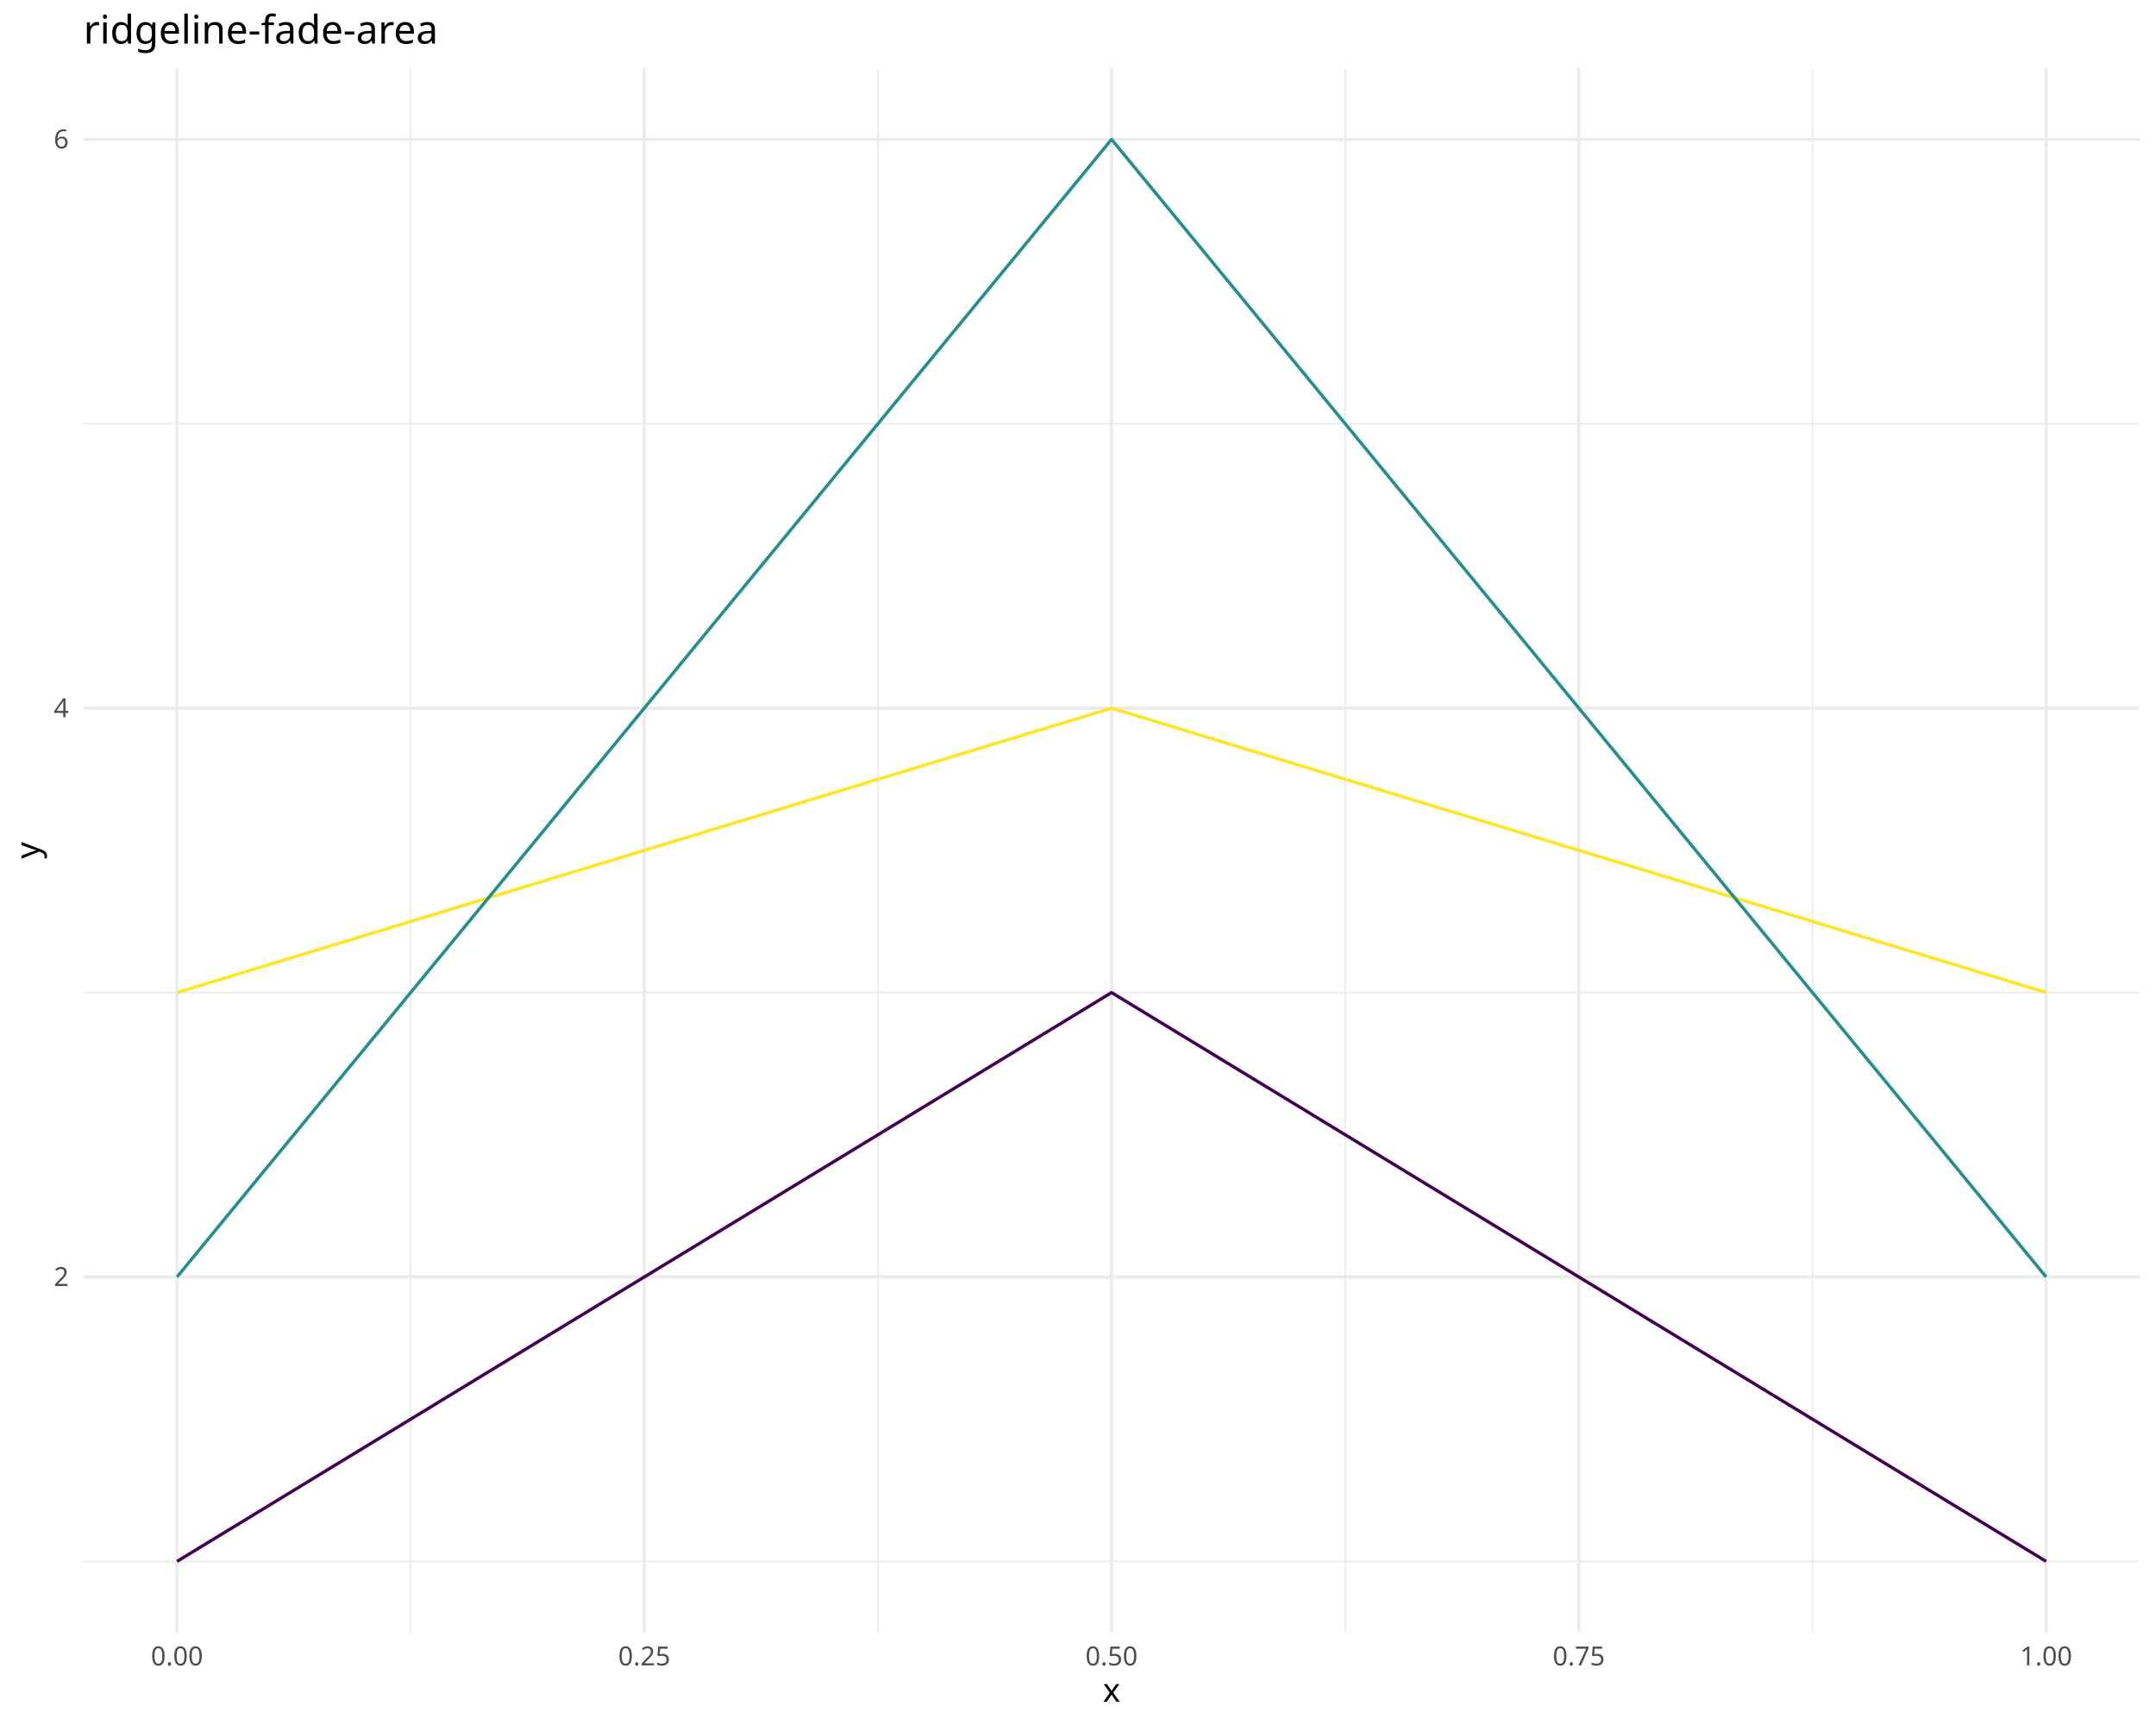
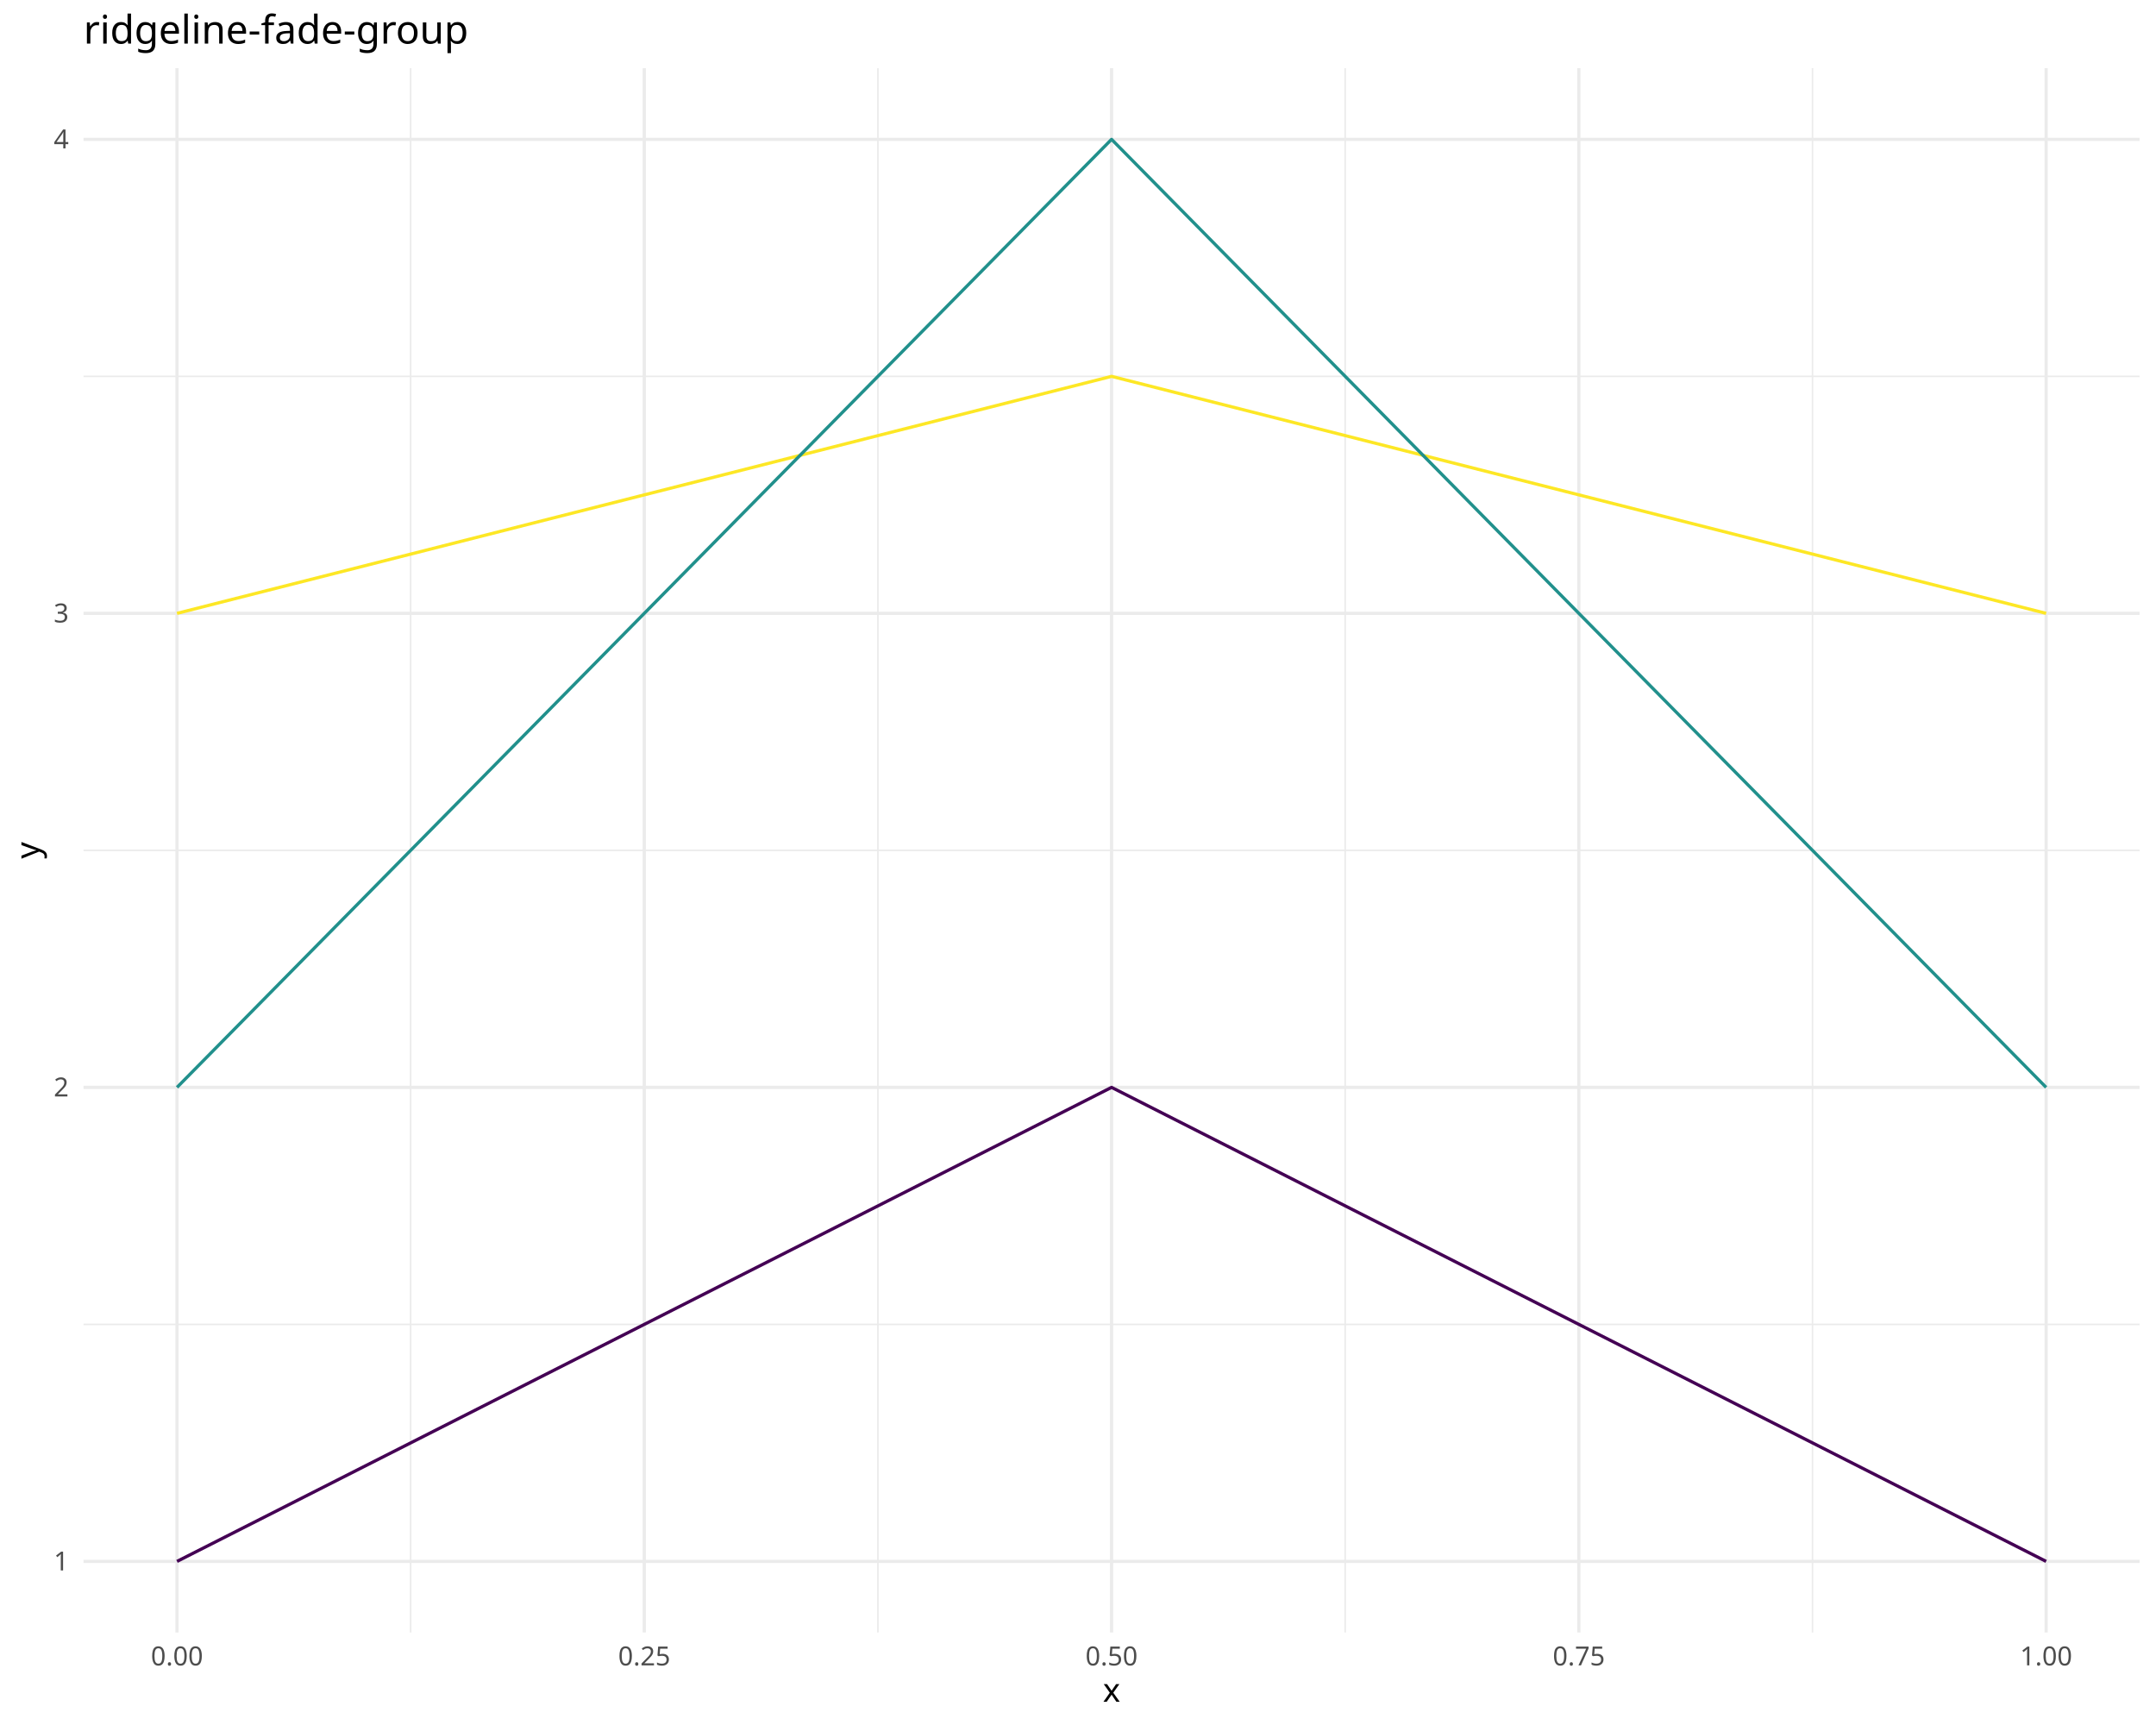
<svg xmlns="http://www.w3.org/2000/svg" class="svglite" data-engine-version="2.0" width="720.00pt" height="576.00pt" viewBox="0 0 720.00 576.00">
  <defs>
    <style type="text/css">
    .svglite line, .svglite polyline, .svglite polygon, .svglite path, .svglite rect, .svglite circle {
      fill: none;
      stroke: #000000;
      stroke-linecap: round;
      stroke-linejoin: round;
      stroke-miterlimit: 10.00;
    }
  </style>
  </defs>
  <rect width="100%" height="100%" style="stroke: none; fill: #FFFFFF;" />
  <defs>
    <clipPath id="cpMC4wMHw3MjAuMDB8MC4wMHw1NzYuMDA=">
      <rect x="0.00" y="0.00" width="720.00" height="576.00" />
    </clipPath>
  </defs>
  <g clip-path="url(#cpMC4wMHw3MjAuMDB8MC4wMHw1NzYuMDA=)">
    <rect x="0.00" y="0.00" width="720.00" height="576.00" style="stroke-width: 1.07; stroke: none; fill: #FFFFFF;" />
  </g>
  <defs>
    <clipPath id="cpMjcuOTB8NzE0LjUyfDIyLjc4fDU0NS4xMQ==">
      <rect x="27.90" y="22.78" width="686.62" height="522.33" />
    </clipPath>
  </defs>
  <g clip-path="url(#cpMjcuOTB8NzE0LjUyfDIyLjc4fDU0NS4xMQ==)">
-     <polyline points="27.90,521.37 714.52,521.37 " style="stroke-width: 0.53; stroke: #EBEBEB; stroke-linecap: butt;" />
-     <polyline points="27.90,331.43 714.52,331.43 " style="stroke-width: 0.53; stroke: #EBEBEB; stroke-linecap: butt;" />
-     <polyline points="27.90,141.49 714.52,141.49 " style="stroke-width: 0.53; stroke: #EBEBEB; stroke-linecap: butt;" />
+     <polyline points="27.90,442.23 714.52,442.23 " style="stroke-width: 0.53; stroke: #EBEBEB; stroke-linecap: butt;" />
+     <polyline points="27.90,283.95 714.52,283.95 " style="stroke-width: 0.53; stroke: #EBEBEB; stroke-linecap: butt;" />
+     <polyline points="27.90,125.67 714.52,125.67 " style="stroke-width: 0.53; stroke: #EBEBEB; stroke-linecap: butt;" />
    <polyline points="137.13,545.11 137.13,22.78 " style="stroke-width: 0.53; stroke: #EBEBEB; stroke-linecap: butt;" />
    <polyline points="293.18,545.11 293.18,22.78 " style="stroke-width: 0.53; stroke: #EBEBEB; stroke-linecap: butt;" />
    <polyline points="449.23,545.11 449.23,22.78 " style="stroke-width: 0.53; stroke: #EBEBEB; stroke-linecap: butt;" />
    <polyline points="605.29,545.11 605.29,22.78 " style="stroke-width: 0.53; stroke: #EBEBEB; stroke-linecap: butt;" />
-     <polyline points="27.90,426.40 714.52,426.40 " style="stroke-width: 1.07; stroke: #EBEBEB; stroke-linecap: butt;" />
-     <polyline points="27.90,236.46 714.52,236.46 " style="stroke-width: 1.07; stroke: #EBEBEB; stroke-linecap: butt;" />
+     <polyline points="27.90,521.37 714.52,521.37 " style="stroke-width: 1.07; stroke: #EBEBEB; stroke-linecap: butt;" />
+     <polyline points="27.90,363.09 714.52,363.09 " style="stroke-width: 1.07; stroke: #EBEBEB; stroke-linecap: butt;" />
+     <polyline points="27.90,204.81 714.52,204.81 " style="stroke-width: 1.07; stroke: #EBEBEB; stroke-linecap: butt;" />
    <polyline points="27.90,46.53 714.52,46.53 " style="stroke-width: 1.07; stroke: #EBEBEB; stroke-linecap: butt;" />
    <polyline points="59.11,545.11 59.11,22.78 " style="stroke-width: 1.07; stroke: #EBEBEB; stroke-linecap: butt;" />
    <polyline points="215.16,545.11 215.16,22.78 " style="stroke-width: 1.07; stroke: #EBEBEB; stroke-linecap: butt;" />
    <polyline points="371.21,545.11 371.21,22.78 " style="stroke-width: 1.07; stroke: #EBEBEB; stroke-linecap: butt;" />
    <polyline points="527.26,545.11 527.26,22.78 " style="stroke-width: 1.07; stroke: #EBEBEB; stroke-linecap: butt;" />
    <polyline points="683.31,545.11 683.31,22.78 " style="stroke-width: 1.07; stroke: #EBEBEB; stroke-linecap: butt;" />
  </g>
  <g clip-path="url(#cpMC4wMHw3MjAuMDB8MC4wMHw1NzYuMDA=)">
</g>
  <g clip-path="url(#cpMjcuOTB8NzE0LjUyfDIyLjc4fDU0NS4xMQ==)">
-     <polygon points="59.11,331.43 215.16,283.95 371.21,236.46 527.26,283.95 683.31,331.43 683.31,331.43 527.26,331.43 371.21,331.43 215.16,331.43 59.11,331.43 " style="stroke-width: 0.00; stroke: none; stroke-linecap: butt; fill: none;" />
-     <polyline points="59.11,331.43 215.16,283.95 371.21,236.46 527.26,283.95 683.31,331.43 " style="stroke-width: 1.07; stroke: #FDE725; stroke-linecap: butt;" />
+     <polygon points="59.11,204.81 215.16,165.24 371.21,125.67 527.26,165.24 683.31,204.81 683.31,204.81 527.26,204.81 371.21,204.81 215.16,204.81 59.11,204.81 " style="stroke-width: 0.00; stroke: none; stroke-linecap: butt; fill: none;" />
+     <polyline points="59.11,204.81 215.16,165.24 371.21,125.67 527.26,165.24 683.31,204.81 " style="stroke-width: 1.07; stroke: #FDE725; stroke-linecap: butt;" />
  </g>
  <g clip-path="url(#cpMC4wMHw3MjAuMDB8MC4wMHw1NzYuMDA=)">
</g>
  <g clip-path="url(#cpMjcuOTB8NzE0LjUyfDIyLjc4fDU0NS4xMQ==)">
-     <polygon points="59.11,426.40 215.16,236.46 371.21,46.53 527.26,236.46 683.31,426.40 683.31,426.40 527.26,426.40 371.21,426.40 215.16,426.40 59.11,426.40 " style="stroke-width: 0.00; stroke: none; stroke-linecap: butt; fill: none;" />
-     <polyline points="59.11,426.40 215.16,236.46 371.21,46.53 527.26,236.46 683.31,426.40 " style="stroke-width: 1.07; stroke: #21908C; stroke-linecap: butt;" />
+     <polygon points="59.11,363.09 215.16,204.81 371.21,46.53 527.26,204.81 683.31,363.09 683.31,363.09 527.26,363.09 371.21,363.09 215.16,363.09 59.11,363.09 " style="stroke-width: 0.00; stroke: none; stroke-linecap: butt; fill: none;" />
+     <polyline points="59.11,363.09 215.16,204.81 371.21,46.53 527.26,204.81 683.31,363.09 " style="stroke-width: 1.07; stroke: #21908C; stroke-linecap: butt;" />
  </g>
  <g clip-path="url(#cpMC4wMHw3MjAuMDB8MC4wMHw1NzYuMDA=)">
</g>
  <g clip-path="url(#cpMjcuOTB8NzE0LjUyfDIyLjc4fDU0NS4xMQ==)">
-     <polygon points="59.11,521.37 215.16,426.40 371.21,331.43 527.26,426.40 683.31,521.37 683.31,521.37 527.26,521.37 371.21,521.37 215.16,521.37 59.11,521.37 " style="stroke-width: 0.00; stroke: none; stroke-linecap: butt; fill: none;" />
-     <polyline points="59.11,521.37 215.16,426.40 371.21,331.43 527.26,426.40 683.31,521.37 " style="stroke-width: 1.07; stroke: #440154; stroke-linecap: butt;" />
+     <polygon points="59.11,521.37 215.16,442.23 371.21,363.09 527.26,442.23 683.31,521.37 683.31,521.37 527.26,521.37 371.21,521.37 215.16,521.37 59.11,521.37 " style="stroke-width: 0.00; stroke: none; stroke-linecap: butt; fill: none;" />
+     <polyline points="59.11,521.37 215.16,442.23 371.21,363.09 527.26,442.23 683.31,521.37 " style="stroke-width: 1.07; stroke: #440154; stroke-linecap: butt;" />
  </g>
  <g clip-path="url(#cpMC4wMHw3MjAuMDB8MC4wMHw1NzYuMDA=)">
-     <text x="22.97" y="429.43" text-anchor="end" style="font-size: 8.80px; fill: #4D4D4D; font-family: sans;" textLength="4.89px" lengthAdjust="spacingAndGlyphs">2</text>
-     <text x="22.97" y="239.49" text-anchor="end" style="font-size: 8.80px; fill: #4D4D4D; font-family: sans;" textLength="4.89px" lengthAdjust="spacingAndGlyphs">4</text>
-     <text x="22.97" y="49.55" text-anchor="end" style="font-size: 8.80px; fill: #4D4D4D; font-family: sans;" textLength="4.89px" lengthAdjust="spacingAndGlyphs">6</text>
+     <text x="22.97" y="524.40" text-anchor="end" style="font-size: 8.80px; fill: #4D4D4D; font-family: sans;" textLength="4.89px" lengthAdjust="spacingAndGlyphs">1</text>
+     <text x="22.97" y="366.12" text-anchor="end" style="font-size: 8.80px; fill: #4D4D4D; font-family: sans;" textLength="4.89px" lengthAdjust="spacingAndGlyphs">2</text>
+     <text x="22.97" y="207.84" text-anchor="end" style="font-size: 8.80px; fill: #4D4D4D; font-family: sans;" textLength="4.89px" lengthAdjust="spacingAndGlyphs">3</text>
+     <text x="22.97" y="49.55" text-anchor="end" style="font-size: 8.80px; fill: #4D4D4D; font-family: sans;" textLength="4.89px" lengthAdjust="spacingAndGlyphs">4</text>
    <text x="59.11" y="556.10" text-anchor="middle" style="font-size: 8.80px; fill: #4D4D4D; font-family: sans;" textLength="17.13px" lengthAdjust="spacingAndGlyphs">0.00</text>
    <text x="215.16" y="556.10" text-anchor="middle" style="font-size: 8.80px; fill: #4D4D4D; font-family: sans;" textLength="17.13px" lengthAdjust="spacingAndGlyphs">0.25</text>
    <text x="371.21" y="556.10" text-anchor="middle" style="font-size: 8.80px; fill: #4D4D4D; font-family: sans;" textLength="17.13px" lengthAdjust="spacingAndGlyphs">0.50</text>
    <text x="527.26" y="556.10" text-anchor="middle" style="font-size: 8.80px; fill: #4D4D4D; font-family: sans;" textLength="17.13px" lengthAdjust="spacingAndGlyphs">0.75</text>
    <text x="683.31" y="556.10" text-anchor="middle" style="font-size: 8.80px; fill: #4D4D4D; font-family: sans;" textLength="17.13px" lengthAdjust="spacingAndGlyphs">1.00</text>
    <text x="371.21" y="568.24" text-anchor="middle" style="font-size: 11.00px; font-family: sans;" textLength="5.50px" lengthAdjust="spacingAndGlyphs">x</text>
    <text transform="translate(13.05,283.95) rotate(-90)" text-anchor="middle" style="font-size: 11.00px; font-family: sans;" textLength="5.50px" lengthAdjust="spacingAndGlyphs">y</text>
-     <text x="27.90" y="14.56" style="font-size: 13.20px; font-family: sans;" textLength="110.80px" lengthAdjust="spacingAndGlyphs">ridgeline-fade-area</text>
+     <text x="27.90" y="14.56" style="font-size: 13.20px; font-family: sans;" textLength="118.14px" lengthAdjust="spacingAndGlyphs">ridgeline-fade-group</text>
  </g>
</svg>
